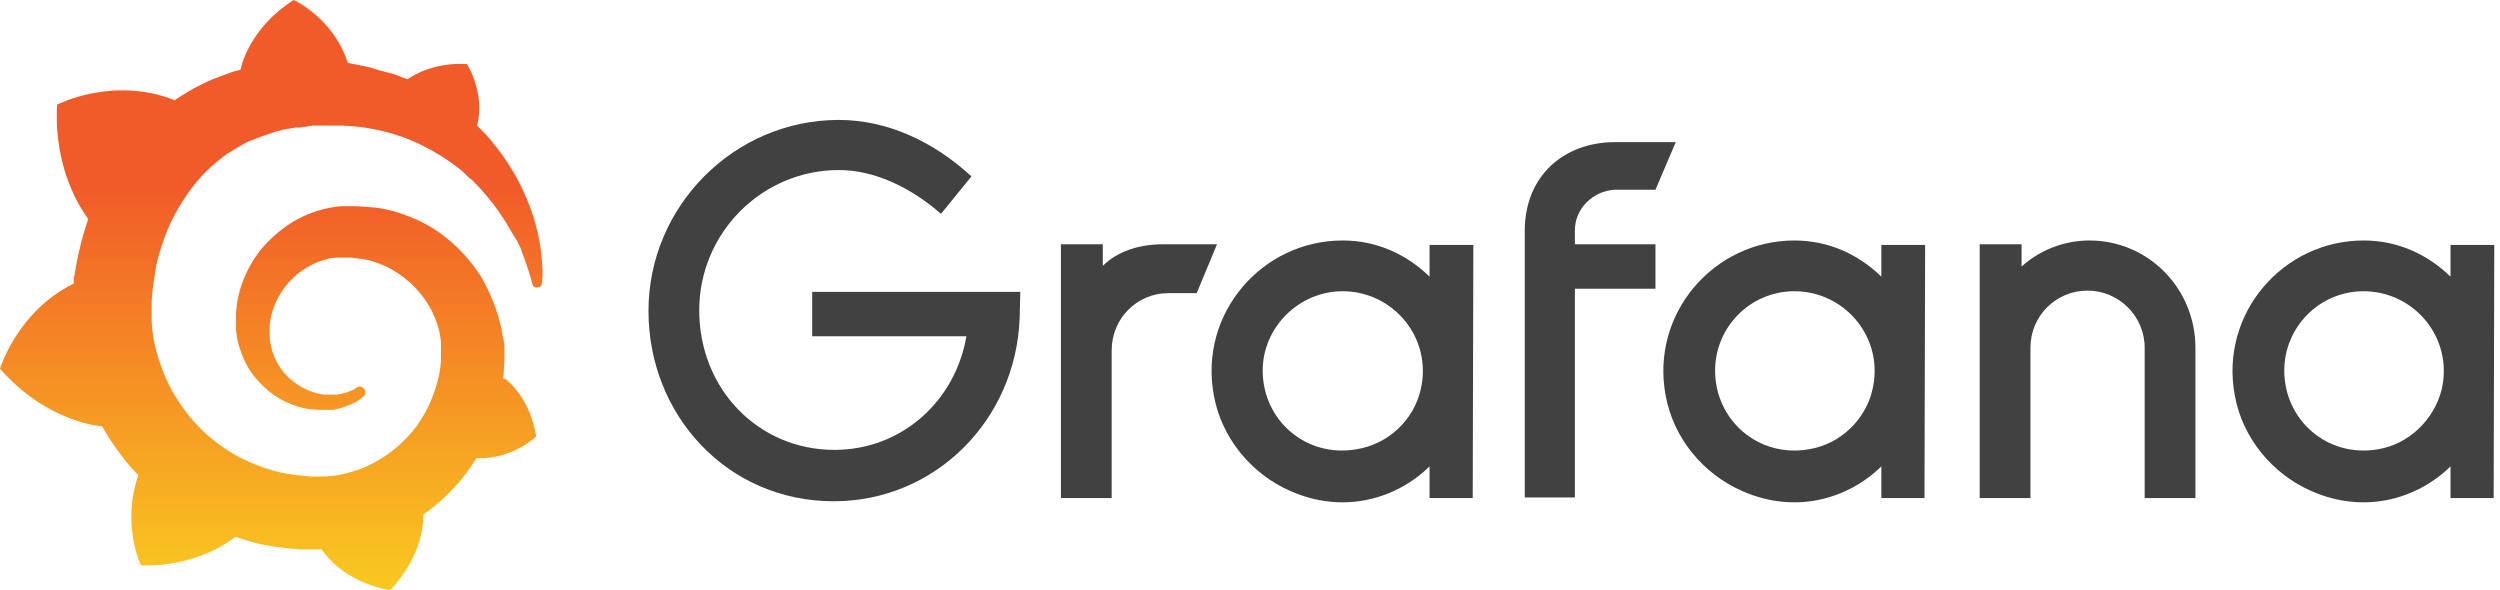
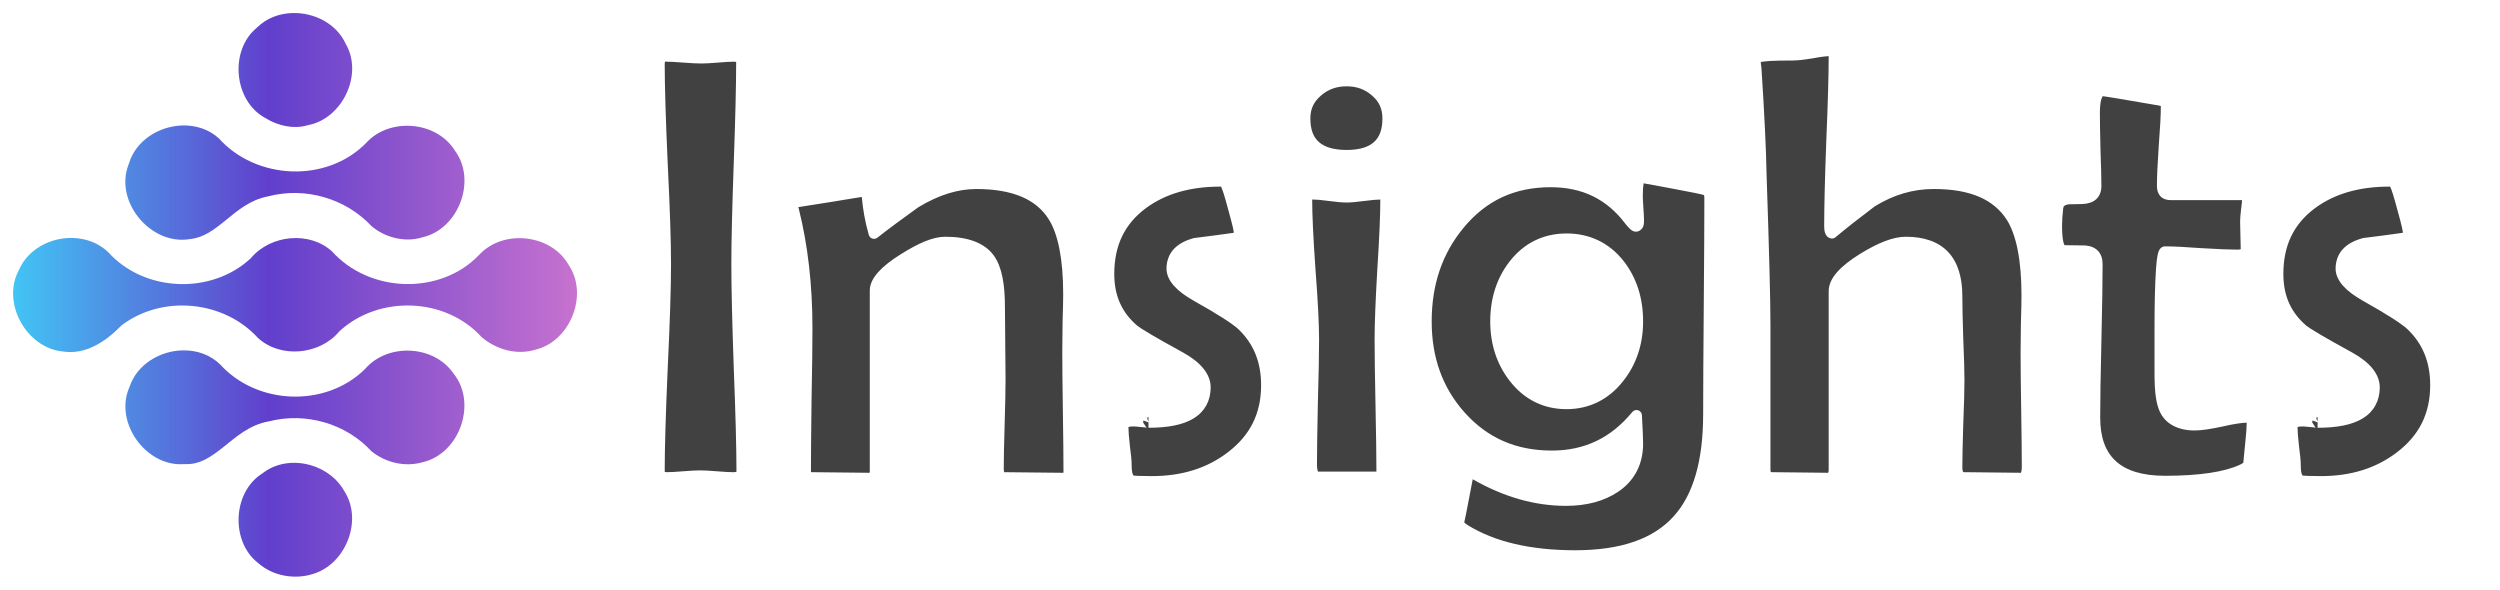
- <svg xmlns="http://www.w3.org/2000/svg" version="1.1" id="Layer_1" x="0px" y="0px" viewBox="0 0 394 92.9" style="enable-background:new 0 0 394 92.9;" xml:space="preserve">
-   <style type="text/css">
+ <svg xmlns="http://www.w3.org/2000/svg" xmlns:xlink="http://www.w3.org/1999/xlink" version="1.1" id="Layer_1" x="0px" y="0px" viewBox="0 0 394 92.9" style="enable-background:new 0 0 394 92.9;" xml:space="preserve">
+   <defs id="defs8">
+     <linearGradient xlink:href="#linearGradient2" id="linearGradient4" x1="13.411" y1="182.5" x2="337.589" y2="182.5" gradientUnits="userSpaceOnUse" />
+     <linearGradient id="linearGradient2">
+       <stop style="stop-color:#41c9f6;stop-opacity:1;" offset="0" id="stop3" />
+       <stop style="stop-color:#613fcc;stop-opacity:1;" offset="0.455" id="stop4" />
+       <stop style="stop-color:#c973cf;stop-opacity:1;" offset="1" id="stop5" />
+     </linearGradient>
+   </defs>
+   <style type="text/css" id="style1">
	.st0{fill:#414142;}
	.st1{fill:url(#SVGID_1_);}
</style>
-   <g>
-     <path class="st0" d="M160.7,50.1C160.1,66.3,147.3,79,131.4,79c-16.8,0-29.2-13.6-29.2-30c0-16.5,13.5-30.1,30-30.1   c7.4,0,14.7,3.2,20.9,8.9l-4.8,5.9c-4.7-4.1-10.4-6.9-16.1-6.9c-12.1,0-22,9.9-22,22.1c0,12.4,9.3,22,21.3,22   c10.7,0,19.1-7.8,20.8-17.9h-24.3V46h32.8L160.7,50.1L160.7,50.1z" />
-     <path class="st0" d="M188.6,46.2h-4.5c-4.9,0-8.9,4-8.9,9v23.3h-8v-40h6.6v3.4c2.2-2.2,5.6-3.4,9.4-3.4h8.6L188.6,46.2z" />
-     <path class="st0" d="M232.1,78.5h-6.8v-5c-5.2,5.1-13.5,7.6-21.9,3.9c-6.2-2.7-10.9-8.4-12.1-15.1c-2.4-12.9,7.6-24.4,20.3-24.4   c5.4,0,10.1,2.2,13.7,5.7v-5h6.9L232.1,78.5L232.1,78.5z M223.9,61.4c1.9-8.1-4.3-15.5-12.3-15.5c-6.9,0-12.6,5.7-12.6,12.5   c0,7.8,6.8,13.8,14.8,12.4C218.8,70,222.8,66.2,223.9,61.4z" />
-     <path class="st0" d="M248.2,36.3v2.2h12.7v7h-12.7v32.9h-7.9v-42c0-8.8,6.3-14,14.2-14h9.6l-3.2,7.5h-6.4   C251,30.1,248.2,32.9,248.2,36.3z" />
-     <path class="st0" d="M303.3,78.5h-6.8v-5c-5.2,5.1-13.5,7.6-21.9,3.9c-6.2-2.7-10.9-8.4-12.1-15.1c-2.4-12.9,7.6-24.4,20.3-24.4   c5.4,0,10.1,2.2,13.7,5.7v-5h6.9L303.3,78.5L303.3,78.5z M295.1,61.4c1.9-8.1-4.3-15.5-12.3-15.5c-7,0-12.5,5.7-12.5,12.5   c0,7.8,6.8,13.8,14.8,12.4C290,70,294,66.2,295.1,61.4z" />
-     <path class="st0" d="M346,54.8v23.7h-8V54.8c0-5-4.1-9-9-9c-5,0-9,4-9,9v23.7h-8v-40h6.6V42c2.9-2.6,6.7-4.1,10.7-4.1   C338.6,37.9,346,45.5,346,54.8z" />
-     <path class="st0" d="M393,78.5h-6.8v-5c-5.2,5.1-13.5,7.6-21.9,3.9c-6.2-2.7-10.9-8.4-12.1-15.1c-2.4-12.9,7.6-24.4,20.3-24.4   c5.4,0,10.1,2.2,13.7,5.7v-5h6.9L393,78.5L393,78.5z M384.8,61.4c1.9-8.1-4.3-15.5-12.3-15.5c-7,0-12.5,5.7-12.5,12.5   c0,7.8,6.8,13.8,14.8,12.4C379.6,70,383.6,66.2,384.8,61.4z" />
+   <g id="g7">
+     <path id="text8" style="font-size:96.928px;font-family:'Berlin Sans FB';-inkscape-font-specification:'Berlin Sans FB, Normal';text-align:start;writing-mode:lr-tb;direction:ltr;text-anchor:start;fill:#414142;fill-opacity:1;fill-rule:evenodd;stroke-width:0.463;stroke-linecap:round;paint-order:stroke fill markers" d="m 288.199,8.854 c -0.511,0.019 -1.3,0.108 -2.488,0.334 a 0.854,0.854 0 0 1 -0.019,0.002 c -1.348,0.225 -2.365,0.344 -3.123,0.344 -1.506,0 -2.697,0.025 -3.562,0.07 -0.851,0.045 -1.426,0.148 -1.475,0.162 -0.005,0.014 -0.025,0.05 -0.025,0.191 0,-0.021 0.023,0.252 0.084,0.617 a 0.854,0.854 0 0 1 0.01,0.086 c 0.474,7.359 0.743,12.918 0.807,16.699 0.41,12.106 0.615,20.021 0.615,23.773 v 22.859 c 0,0.305 0.07,0.406 0.068,0.404 -0.001,-0.001 -0.03,0.02 0.166,0.02 0.987,0 2.457,0.015 4.416,0.047 1.954,0.032 3.419,0.049 4.387,0.049 0.135,0 0.048,0.02 0.055,0.01 0.007,-0.01 0.086,-0.175 0.086,-0.529 V 45.879 c 0,-1.049 0.502,-2.054 1.336,-3.002 0.834,-0.948 2.019,-1.875 3.562,-2.834 a 0.854,0.854 0 0 1 0.002,-0.002 c 2.875,-1.777 5.245,-2.73 7.266,-2.73 2.833,0 5.118,0.77 6.654,2.396 1.536,1.627 2.244,4.002 2.244,6.977 0,1.465 0.048,3.685 0.143,6.646 0.126,2.934 0.189,5.131 0.189,6.605 0,1.569 -0.063,3.879 -0.189,6.945 -0.094,3.051 -0.143,5.331 -0.143,6.826 0,0.413 0.091,0.614 0.123,0.656 0.032,0.042 7.6e-4,0.053 0.207,0.053 0.987,0 2.473,0.015 4.463,0.047 1.986,0.032 3.467,0.049 4.436,0.049 0.08,0 -0.043,0.074 0.002,-0.006 0.045,-0.08 0.139,-0.39 0.139,-0.893 0,-1.978 -0.033,-4.973 -0.096,-8.979 -0.063,-4.01 -0.094,-7.025 -0.094,-9.053 0,-0.987 0.015,-2.488 0.047,-4.51 a 0.854,0.854 0 0 1 0,-0.012 c 0.063,-2.046 0.094,-3.559 0.094,-4.52 0,-5.53 -0.82,-9.495 -2.281,-11.848 l -0.002,-0.002 c -2.058,-3.244 -5.774,-4.902 -11.535,-4.902 -3.273,0 -6.36,0.908 -9.326,2.75 -2.523,1.901 -4.586,3.525 -6.166,4.857 a 0.854,0.854 0 0 1 -0.656,0.195 c -0.262,-0.033 -0.526,-0.181 -0.688,-0.355 -0.161,-0.174 -0.243,-0.357 -0.301,-0.529 -0.115,-0.345 -0.139,-0.685 -0.139,-1.098 0,-2.987 0.109,-7.442 0.33,-13.379 a 0.854,0.854 0 0 1 0,-0.004 c 0.252,-5.957 0.379,-10.418 0.379,-13.359 0,-0.014 4.7e-4,-6.904e-4 0,-0.014 z M 104.994,9.721 c -0.328,-0.209 -0.191,0.532 -0.236,0.33 0,3.476 0.159,8.74 0.475,15.77 0.347,7.009 0.52,12.269 0.52,15.799 0,3.656 -0.172,9.105 -0.52,16.369 -0.315,7.217 -0.475,12.622 -0.475,16.193 0,0.208 0.031,0.198 0.019,0.188 -0.012,-0.011 0.047,0.047 0.311,0.047 0.52,0 1.379,-0.047 2.535,-0.141 1.18,-0.096 2.076,-0.143 2.719,-0.143 0.614,0 1.493,0.047 2.672,0.143 1.157,0.094 2.013,0.141 2.533,0.141 0.354,0 0.519,-0.079 0.529,-0.086 0.01,-0.007 -0.01,0.08 -0.01,-0.055 0,-3.606 -0.142,-9.043 -0.426,-16.295 a 0.854,0.854 0 0 1 0,-0.004 c -0.253,-7.262 -0.379,-12.709 -0.379,-16.357 0,-3.554 0.126,-8.861 0.379,-15.934 0.252,-7.063 0.379,-12.358 0.379,-15.871 0,-0.131 0.013,-0.043 0.025,-0.033 0.013,0.01 -0.102,-0.061 -0.402,-0.061 -0.52,0 -1.362,0.047 -2.486,0.141 -1.147,0.096 -2.009,0.145 -2.625,0.145 -0.674,0 -1.618,-0.049 -2.859,-0.145 -1.22,-0.094 -2.124,-0.141 -2.678,-0.141 z m 107.246,3.883 c -1.595,0 -2.881,0.459 -3.992,1.404 a 0.854,0.854 0 0 1 -0.004,0.004 c -1.192,0.998 -1.73,2.142 -1.73,3.654 0,1.779 0.472,2.944 1.357,3.727 0.885,0.783 2.302,1.24 4.369,1.24 2.034,0 3.421,-0.456 4.291,-1.236 0.87,-0.781 1.338,-1.948 1.338,-3.73 0,-1.523 -0.515,-2.649 -1.641,-3.609 a 0.854,0.854 0 0 1 -0.008,-0.008 c -1.113,-0.974 -2.391,-1.445 -3.98,-1.445 z m 119.172,1.561 c -0.131,0.031 -0.163,0.458 -0.195,0.316 -0.153,0.398 -0.275,1.188 -0.275,2.285 0,1.28 0.031,3.217 0.094,5.801 0.095,2.586 0.143,4.513 0.143,5.795 0,0.783 -0.266,1.543 -0.83,2.045 -0.564,0.502 -1.318,0.711 -2.164,0.748 a 0.854,0.854 0 0 1 -0.002,0 c -0.729,0.03 -1.474,0.045 -2.232,0.047 -0.324,0.061 -0.518,0.156 -0.613,0.242 -0.099,0.089 -0.149,0.169 -0.176,0.383 -0.122,0.978 -0.184,1.908 -0.184,2.783 0,1.176 0.089,2.058 0.223,2.58 0.062,0.242 0.131,0.382 0.174,0.451 1.053,0.027 2.118,0.043 3.199,0.043 a 0.854,0.854 0 0 1 0.062,0.002 c 0.788,0.058 1.513,0.321 2.018,0.861 0.504,0.54 0.715,1.283 0.715,2.072 0,2.695 -0.063,6.738 -0.189,12.137 -0.126,5.361 -0.189,9.38 -0.189,12.049 0,3.187 0.853,5.411 2.488,6.893 1.636,1.482 4.17,2.287 7.732,2.287 5.49,0 9.471,-0.635 11.844,-1.764 a 0.854,0.854 0 0 1 0.006,-0.002 c 0.384,-0.179 0.519,-0.346 0.496,-0.299 -0.006,0.009 -0.013,0.034 0,-0.061 0.019,-0.137 0.038,-0.348 0.053,-0.617 a 0.854,0.854 0 0 1 0.002,-0.014 c 0.034,-0.474 0.127,-1.432 0.285,-2.918 0.122,-1.161 0.18,-2.06 0.182,-2.701 -0.802,0.028 -2,0.19 -3.729,0.594 a 0.854,0.854 0 0 1 -0.012,0.002 c -1.922,0.417 -3.39,0.637 -4.488,0.637 -2.564,0 -4.562,-1.01 -5.461,-2.957 -2.4e-4,-5.07e-4 2.3e-4,-0.001 0,-0.002 -0.621,-1.323 -0.836,-3.272 -0.836,-6.035 v -7.053 c 0,-4.05 0.078,-7.202 0.238,-9.479 0.065,-0.919 0.141,-1.614 0.252,-2.139 0.055,-0.262 0.113,-0.479 0.225,-0.707 0.056,-0.114 0.124,-0.237 0.264,-0.369 0.14,-0.132 0.395,-0.275 0.68,-0.275 1.302,0 3.22,0.096 5.779,0.285 2.547,0.157 4.447,0.234 5.674,0.234 0.317,0 0.445,-0.06 0.473,-0.072 -3.8e-4,-0.456 -0.016,-1.162 -0.047,-2.123 -0.032,-0.982 -0.049,-1.711 -0.049,-2.205 0,-0.477 0.052,-1.107 0.148,-1.943 a 0.854,0.854 0 0 1 0.002,-0.027 c 0.103,-0.696 0.136,-1.113 0.152,-1.436 h -11.281 c -0.578,0 -1.175,-0.177 -1.582,-0.613 -0.407,-0.436 -0.549,-1.021 -0.549,-1.611 0,-1.427 0.095,-3.52 0.285,-6.307 a 0.854,0.854 0 0 1 0,-0.01 c 0.22,-2.766 0.33,-4.837 0.33,-6.18 0,-0.128 -0.006,-0.09 -0.01,-0.094 -0.004,-0.004 -0.088,-0.067 -0.336,-0.1 a 0.854,0.854 0 0 1 -0.035,-0.006 c -2.823,-0.489 -4.974,-0.856 -6.453,-1.1 -0.739,-0.122 -1.31,-0.213 -1.709,-0.273 -0.2,-0.03 -0.358,-0.052 -0.467,-0.066 -0.109,-0.014 -0.21,-0.016 -0.123,-0.016 z m -72.381,13.73 c -0.071,0.37 -0.125,1.029 -0.125,1.934 0,0.4 0.031,1.07 0.094,1.977 0.064,0.892 0.096,1.548 0.096,2 0,0.347 -0.019,0.651 -0.168,0.986 -0.149,0.335 -0.618,0.719 -1.064,0.719 -0.538,0 -0.769,-0.249 -1.014,-0.473 -0.245,-0.224 -0.483,-0.502 -0.754,-0.857 -2.919,-3.822 -6.734,-5.676 -11.721,-5.676 -5.684,0 -10.179,2.102 -13.729,6.41 a 0.854,0.854 0 0 1 0,0.002 c -3.343,4.043 -5.012,8.912 -5.012,14.742 0,5.726 1.721,10.456 5.18,14.34 3.608,4.033 8.117,6.01 13.75,6.01 5.171,0 9.322,-1.985 12.688,-6.078 a 0.854,0.854 0 0 1 1.514,0.496 c 0.126,2.308 0.188,3.781 0.188,4.496 0,3.22 -1.353,5.854 -3.924,7.57 -2.218,1.501 -4.99,2.229 -8.24,2.229 -4.927,0 -9.832,-1.409 -14.672,-4.184 a 0.854,0.854 0 0 1 -0.014,-0.008 c -0.473,2.506 -0.828,4.345 -1.066,5.52 -0.119,0.588 -0.207,1.005 -0.271,1.275 -9.4e-4,0.004 -0.003,0.006 -0.004,0.01 0.097,0.102 0.286,0.26 0.572,0.443 0.001,7.39e-4 0.003,0.001 0.004,0.002 4.241,2.604 9.865,3.941 16.918,3.941 7.27,0 12.382,-1.838 15.551,-5.393 a 0.854,0.854 0 0 1 0.002,-0.004 c 3.018,-3.344 4.607,-8.653 4.607,-16.041 0,-3.791 0.033,-9.471 0.096,-17.045 0.063,-7.603 0.094,-13.296 0.094,-17.078 0,-0.237 -0.045,-0.364 -0.065,-0.4 -0.019,-0.036 0.011,-0.01 -0.031,-0.025 a 0.854,0.854 0 0 1 -0.06,-0.023 c 0.083,0.037 -0.097,-0.03 -0.328,-0.086 -0.231,-0.055 -0.558,-0.127 -0.975,-0.213 -0.833,-0.171 -2.026,-0.4 -3.568,-0.684 a 0.854,0.854 0 0 1 -0.008,-0.002 c -1.544,-0.299 -2.741,-0.523 -3.584,-0.672 -0.405,-0.071 -0.718,-0.124 -0.955,-0.16 z m -66.717,0.516 c -4.785,0 -8.654,1.14 -11.705,3.383 -3.368,2.505 -5,5.872 -5,10.389 0,3.423 1.183,6.062 3.629,8.154 0.188,0.16 0.977,0.681 2.186,1.391 1.21,0.71 2.88,1.651 5.006,2.816 a 0.854,0.854 0 0 1 0.004,0.002 c 2.745,1.521 4.367,3.361 4.367,5.525 0,2.062 -0.935,3.798 -2.643,4.846 -1.707,1.048 -4.087,1.498 -7.156,1.498 v -0.854 c -0.003,-0.001 -0.803,-0.285 -0.803,-0.285 0,0 -0.051,0.285 -0.051,0.285 0,0 0.5,0.777 0.5,0.777 -6e-5,-2.8e-5 0.129,0.047 0.129,0.047 -2.4e-4,-6.8e-5 0.06,0.013 0.072,0.016 -0.004,-4.19e-4 -0.003,4.59e-4 -0.008,0 -0.051,-0.005 -0.138,-0.014 -0.256,-0.025 -0.235,-0.023 -0.597,-0.058 -1.086,-0.105 a 0.854,0.854 0 0 1 -0.023,-0.002 c -0.704,-0.088 -1.216,-0.07 -1.453,-0.016 a 0.854,0.854 0 0 1 -0.006,0.002 c -0.139,0.031 -0.154,0.049 -0.176,0.061 0.004,0.601 0.071,1.559 0.223,2.891 0.19,1.395 0.289,2.452 0.289,3.219 0,0.588 0.069,1.023 0.154,1.27 0.079,0.228 0.129,0.244 0.148,0.254 0.017,0.003 -0.003,-0.001 0.082,0.008 0.137,0.015 0.34,0.03 0.598,0.041 0.514,0.023 1.248,0.035 2.188,0.035 4.74,0 8.681,-1.239 11.932,-3.707 a 0.854,0.854 0 0 1 0,-0.002 c 3.574,-2.703 5.295,-6.155 5.295,-10.629 0,-3.656 -1.188,-6.537 -3.611,-8.844 -0.852,-0.799 -3.26,-2.363 -7.027,-4.467 a 0.854,0.854 0 0 1 -0.006,-0.004 c -1.33,-0.755 -2.36,-1.518 -3.092,-2.34 -0.732,-0.822 -1.174,-1.743 -1.174,-2.709 0,-1.168 0.384,-2.243 1.135,-3.062 0.751,-0.82 1.819,-1.378 3.139,-1.738 a 0.854,0.854 0 0 1 0.121,-0.023 c 2.041,-0.251 4.066,-0.518 6.076,-0.801 0.001,-2.1e-4 6.3e-4,2.12e-4 0.002,0 0.099,-0.016 0.086,-0.02 0.137,-0.037 -0.019,-0.149 -0.045,-0.386 -0.162,-0.889 -0.145,-0.626 -0.368,-1.477 -0.666,-2.543 a 0.854,0.854 0 0 1 -0.004,-0.012 c -0.282,-1.066 -0.519,-1.914 -0.711,-2.535 -0.192,-0.621 -0.363,-1.047 -0.398,-1.113 a 0.854,0.854 0 0 1 -0.023,-0.047 c -0.084,-0.182 0.007,-0.119 -0.17,-0.119 z m 184.248,0 c -4.785,0 -8.652,1.139 -11.703,3.383 -3.368,2.505 -5.002,5.872 -5.002,10.389 0,3.423 1.185,6.062 3.631,8.154 0.188,0.16 0.977,0.681 2.186,1.391 1.21,0.71 2.88,1.651 5.006,2.816 a 0.854,0.854 0 0 1 0.004,0.002 c 2.745,1.521 4.367,3.361 4.367,5.525 0,2.062 -0.935,3.798 -2.643,4.846 -1.707,1.048 -4.087,1.498 -7.156,1.498 v -0.854 c -0.003,-0.001 -0.803,-0.285 -0.803,-0.285 0,0 -0.051,0.285 -0.051,0.285 0,0 0.5,0.777 0.5,0.777 -6e-5,-2.8e-5 0.129,0.047 0.129,0.047 -2.4e-4,-6.8e-5 0.06,0.013 0.072,0.016 -0.004,-4.19e-4 -0.003,4.59e-4 -0.008,0 -0.051,-0.005 -0.138,-0.014 -0.256,-0.025 -0.235,-0.023 -0.597,-0.058 -1.086,-0.105 a 0.854,0.854 0 0 1 -0.023,-0.002 c -0.704,-0.088 -1.218,-0.07 -1.455,-0.016 a 0.854,0.854 0 0 1 -0.006,0.002 c -0.139,0.031 -0.154,0.049 -0.176,0.061 0.004,0.601 0.071,1.559 0.223,2.891 0.19,1.394 0.291,2.451 0.291,3.219 0,0.588 0.069,1.023 0.154,1.27 0.079,0.228 0.129,0.244 0.148,0.254 0.017,0.003 -0.003,-0.001 0.082,0.008 0.137,0.015 0.34,0.03 0.598,0.041 0.514,0.023 1.248,0.035 2.188,0.035 4.74,0 8.681,-1.239 11.932,-3.707 a 0.854,0.854 0 0 1 0,-0.002 c 3.574,-2.703 5.293,-6.155 5.293,-10.629 0,-3.656 -1.188,-6.537 -3.611,-8.844 -0.852,-0.799 -3.258,-2.363 -7.025,-4.467 a 0.854,0.854 0 0 1 -0.006,-0.004 c -1.33,-0.755 -2.36,-1.518 -3.092,-2.34 -0.732,-0.822 -1.174,-1.743 -1.174,-2.709 0,-1.168 0.384,-2.243 1.135,-3.062 0.751,-0.82 1.819,-1.378 3.139,-1.738 a 0.854,0.854 0 0 1 0.121,-0.023 c 2.041,-0.251 4.066,-0.518 6.076,-0.801 0.001,-2.11e-4 6.2e-4,2.13e-4 0.002,0 0.1,-0.016 0.087,-0.02 0.137,-0.037 -0.019,-0.15 -0.048,-0.388 -0.164,-0.891 -0.145,-0.626 -0.366,-1.476 -0.664,-2.541 a 0.854,0.854 0 0 1 -0.004,-0.012 c -0.282,-1.066 -0.519,-1.914 -0.711,-2.535 -0.192,-0.621 -0.363,-1.047 -0.398,-1.113 a 0.854,0.854 0 0 1 -0.023,-0.047 c -0.083,-0.18 0.006,-0.119 -0.172,-0.119 z m -222.727,0.379 c -2.901,0 -5.94,0.947 -9.146,2.898 -2.654,1.905 -4.801,3.5 -6.416,4.773 a 0.854,0.854 0 0 1 -1.35,-0.436 c -0.573,-2.006 -0.935,-4.001 -1.102,-5.984 -0.227,0.034 -0.489,0.075 -0.865,0.135 -0.887,0.141 -2.184,0.353 -3.887,0.637 a 0.854,0.854 0 0 1 -0.006,0.002 c -3.275,0.52 -4.884,0.775 -5.248,0.828 0.014,0.064 0.01,0.052 0.055,0.188 a 0.854,0.854 0 0 1 0.018,0.062 c 1.439,5.756 2.154,12.028 2.154,18.809 0,2.535 -0.046,6.291 -0.141,11.279 -0.063,4.981 -0.096,8.717 -0.096,11.201 0,0.233 0.051,0.268 0.025,0.24 -0.026,-0.028 -0.06,-0.006 0.115,-0.006 1.018,0 2.535,0.015 4.557,0.047 2.018,0.032 3.531,0.049 4.531,0.049 3.7e-4,-0.007 0.045,-0.075 0.045,-0.33 V 45.785 c 0,-1.017 0.506,-1.979 1.33,-2.9 0.824,-0.921 1.993,-1.836 3.518,-2.793 2.869,-1.805 5.137,-2.781 7.033,-2.781 3.555,0 6.228,0.945 7.701,3.008 a 0.854,0.854 0 0 1 0.004,0.006 c 1.228,1.749 1.715,4.432 1.715,8.111 0,1.255 0.015,3.146 0.047,5.668 0.032,2.493 0.049,4.373 0.049,5.643 0,1.595 -0.048,3.966 -0.143,7.125 -0.095,3.151 -0.143,5.497 -0.143,7.025 0,0.331 0.058,0.474 0.076,0.52 1.048,5.08e-4 2.555,0.016 4.574,0.047 2.081,0.032 3.64,0.049 4.672,0.049 0.158,0 0.11,-0.018 0.078,0.018 -0.032,0.035 0.016,0.01 0.016,-0.207 0,-2.105 -0.033,-5.257 -0.096,-9.451 -0.063,-4.199 -0.094,-7.356 -0.094,-9.479 0,-1.018 0.015,-2.537 0.047,-4.559 a 0.854,0.854 0 0 1 0,-0.014 c 0.063,-2.015 0.096,-3.51 0.096,-4.469 0,-5.567 -0.827,-9.518 -2.281,-11.799 a 0.854,0.854 0 0 1 0,-0.002 c -1.99,-3.143 -5.677,-4.762 -11.443,-4.762 z m 53.104,1.656 c -0.143,0 -0.125,0.004 -0.139,0.008 0.002,2.422 0.171,6.07 0.516,10.957 0.379,4.929 0.57,8.633 0.57,11.137 0,2.225 -0.063,5.526 -0.189,9.916 -0.095,4.347 -0.143,7.608 -0.143,9.771 0,0.574 0.096,0.948 0.156,1.066 0.06,0.118 -0.069,0.021 -0.016,0.021 h 9.223 c -0.003,0.001 0.006,0.015 0.006,-0.141 0,-2.26 -0.048,-5.682 -0.143,-10.254 -0.095,-4.609 -0.143,-8.066 -0.143,-10.381 0,-2.494 0.141,-6.177 0.426,-11.076 a 0.854,0.854 0 0 1 0.002,-0.006 c 0.315,-4.913 0.473,-8.582 0.473,-10.975 0,-0.068 0.01,-0.021 0.006,-0.041 -0.528,0.002 -1.382,0.074 -2.543,0.227 l 0.004,-0.002 c -1.187,0.16 -2.091,0.244 -2.766,0.244 -0.674,0 -1.593,-0.082 -2.811,-0.242 a 0.854,0.854 0 0 1 -0.004,-0.002 c -1.149,-0.155 -1.997,-0.229 -2.486,-0.229 z m 39.943,5.346 c 3.661,0 6.746,1.487 9,4.346 a 0.854,0.854 0 0 1 0.002,0.004 c 2.047,2.617 3.068,5.829 3.068,9.518 0,3.604 -1.059,6.789 -3.166,9.432 -2.279,2.881 -5.33,4.391 -8.904,4.391 -3.604,0 -6.657,-1.511 -8.906,-4.396 l -0.002,-0.002 c -2.073,-2.642 -3.113,-5.824 -3.113,-9.424 0,-3.659 1.023,-6.853 3.068,-9.469 h -0.002 c 2.251,-2.889 5.321,-4.398 8.955,-4.398 z m -65.881,28.916 c -0.488,0.117 0.123,0.726 0,0.846 z m 184.25,0 c -0.488,0.117 0.123,0.726 0,0.846 z" />
  </g>
  <linearGradient id="SVGID_1_" gradientUnits="userSpaceOnUse" x1="42.81" y1="-19.822" x2="42.81" y2="65.074" gradientTransform="matrix(1 0 0 -1 0 94)">
-     <stop offset="0" style="stop-color:#FCEE1D" />
-     <stop offset="1" style="stop-color:#F15A29" />
+     <stop offset="0" style="stop-color:#FCEE1D" id="stop7" />
+     <stop offset="1" style="stop-color:#F15A29" id="stop8" />
  </linearGradient>
-   <path class="st1" d="M85.4,41c-0.1-1.6-0.4-3.4-0.9-5.3c-0.5-2-1.3-4.1-2.4-6.4c-1.1-2.2-2.6-4.6-4.5-6.9c-0.7-0.9-1.6-1.8-2.4-2.6  c1.3-5.2-1.6-9.7-1.6-9.7c-5-0.3-8.2,1.6-9.4,2.4c-0.2-0.1-0.4-0.2-0.6-0.2c-0.8-0.4-1.7-0.7-2.6-0.9s-1.8-0.5-2.8-0.8  c-0.9-0.2-1.9-0.4-2.9-0.6c-0.2,0-0.3-0.1-0.5-0.1c-2.2-7-8.5-9.9-8.5-9.9c-7,4.4-8.3,10.6-8.3,10.6s0,0.1-0.1,0.4  c-0.4,0.1-0.8,0.2-1.2,0.3c-0.5,0.2-1.1,0.4-1.6,0.6c-0.5,0.2-1.1,0.4-1.6,0.6c-1,0.4-2.1,1-3.1,1.5c-1,0.6-2,1.2-2.9,1.8  c-0.1-0.1-0.2-0.1-0.2-0.1c-9.7-3.7-18.3,0.8-18.3,0.8C8.4,26.8,13,33.3,13.9,34.5c-0.2,0.6-0.4,1.3-0.6,1.9  c-0.7,2.3-1.2,4.7-1.6,7.2c-0.1,0.3-0.1,0.7-0.1,1.1C2.7,49.1,0,58.1,0,58.1c7.5,8.6,16.1,9.1,16.1,9.1c0,0,0,0,0,0  c1.1,2,2.4,3.8,3.8,5.6c0.6,0.7,1.2,1.4,1.9,2.1c-2.7,7.8,0.4,14.2,0.4,14.2c8.3,0.3,13.8-3.6,14.9-4.5c0.8,0.3,1.7,0.5,2.5,0.8  c2.5,0.7,5.2,1,7.8,1.2c0.7,0,1.3,0,2,0h0.3l0.2,0l0.4,0l0.4,0l0,0c3.9,5.6,10.8,6.4,10.8,6.4c4.9-5.2,5.2-10.3,5.2-11.4l0,0  c0,0,0,0,0-0.1c0-0.1,0-0.2,0-0.2l0,0c0-0.1,0-0.2,0-0.2c1-0.7,2-1.5,2.9-2.3c2-1.8,3.7-3.8,5.1-6c0.1-0.2,0.3-0.4,0.4-0.6  c5.5,0.3,9.4-3.4,9.4-3.4c-0.9-5.8-4.2-8.6-4.9-9.1l0,0c0,0,0,0-0.1,0s-0.1,0-0.1,0l0,0c0,0-0.1,0-0.1-0.1c0-0.3,0.1-0.7,0.1-1  c0-0.6,0.1-1.2,0.1-1.9v-0.5v-0.2v-0.1c0-0.2,0-0.1,0-0.2l0-0.4l0-0.5c0-0.2,0-0.3,0-0.5c0-0.2,0-0.3-0.1-0.5l-0.1-0.5l-0.1-0.5  c-0.1-0.6-0.2-1.3-0.4-1.9c-0.6-2.5-1.6-4.8-2.8-7c-1.3-2.1-2.9-4-4.7-5.6c-1.8-1.6-3.8-2.9-5.9-3.8s-4.3-1.6-6.5-1.8  c-1.1-0.1-2.2-0.2-3.3-0.2l-0.4,0h-0.1c0,0-0.2,0-0.1,0l-0.2,0l-0.4,0c-0.2,0-0.3,0-0.5,0c-0.6,0-1.1,0.1-1.7,0.2  c-2.2,0.4-4.3,1.2-6.1,2.3c-1.8,1.1-3.4,2.5-4.7,4c-1.3,1.5-2.3,3.3-3,5s-1.1,3.6-1.2,5.4c0,0.4,0,0.9,0,1.3c0,0.1,0,0.2,0,0.3  l0,0.4c0,0.2,0,0.4,0,0.6c0.1,0.9,0.2,1.8,0.5,2.6c0.5,1.7,1.2,3.2,2.2,4.5c1,1.3,2.1,2.3,3.3,3.2c1.2,0.8,2.5,1.4,3.8,1.8  c1.3,0.4,2.5,0.5,3.8,0.5c0.2,0,0.3,0,0.5,0c0.1,0,0.2,0,0.2,0s0.2,0,0.2,0c0.1,0,0.2,0,0.4,0c0,0,0.1,0,0.1,0l0.1,0  c0.1,0,0.2,0,0.2,0c0.2,0,0.3-0.1,0.4-0.1c0.1,0,0.3-0.1,0.4-0.1c0.3-0.1,0.5-0.1,0.8-0.2c0.5-0.2,1-0.4,1.5-0.6  c0.5-0.2,0.9-0.5,1.3-0.8c0.1-0.1,0.2-0.2,0.3-0.2c0.4-0.3,0.5-0.9,0.2-1.3c-0.3-0.4-0.8-0.5-1.2-0.2c-0.1,0-0.2,0.1-0.3,0.2  c-0.3,0.2-0.7,0.3-1.1,0.5c-0.4,0.1-0.8,0.2-1.2,0.3c-0.2,0-0.4,0.1-0.6,0.1c-0.1,0-0.2,0-0.3,0c-0.1,0-0.2,0-0.3,0s-0.2,0-0.3,0  c-0.1,0-0.3,0-0.4,0c0,0-0.1,0,0,0h0l-0.1,0c-0.1,0-0.1,0-0.2,0c-0.1,0-0.2,0-0.3,0c-0.9-0.1-1.9-0.4-2.8-0.8  c-0.9-0.4-1.8-1-2.6-1.7s-1.5-1.6-2-2.5s-0.9-2-1.1-3.2c-0.1-0.6-0.1-1.2-0.1-1.7c0-0.2,0-0.3,0-0.5c0,0,0,0,0,0v-0.1l0-0.1  c0-0.1,0-0.2,0-0.2c0-0.3,0.1-0.6,0.1-0.9c0.4-2.5,1.7-4.9,3.6-6.7c0.5-0.5,1-0.9,1.5-1.2c0.5-0.4,1.1-0.7,1.7-1  c0.6-0.3,1.2-0.5,1.9-0.7c0.7-0.2,1.3-0.3,2-0.3c0.3,0,0.7,0,1,0c0.1,0,0.2,0,0.2,0l0.3,0l0.2,0c0.1,0,0,0,0,0h0.1l0.3,0  c0.7,0.1,1.5,0.2,2.2,0.3c1.4,0.3,2.8,0.8,4.2,1.6c2.6,1.5,4.8,3.7,6.2,6.4c0.7,1.4,1.2,2.8,1.4,4.3c0.1,0.4,0.1,0.8,0.1,1.1l0,0.3  l0,0.3c0,0.1,0,0.2,0,0.3c0,0.1,0,0.2,0,0.3v0.2l0,0.3c0,0.2,0,0.5,0,0.7c0,0.4-0.1,0.8-0.1,1.2c-0.1,0.4-0.1,0.8-0.2,1.2  c-0.1,0.4-0.2,0.8-0.3,1.2c-0.2,0.8-0.5,1.6-0.8,2.4c-0.6,1.5-1.4,3-2.4,4.4c-2,2.7-4.7,4.9-7.7,6.3c-1.5,0.7-3.2,1.2-4.8,1.5  c-0.8,0.1-1.7,0.2-2.5,0.2l-0.2,0h-0.1h-0.3h-0.4h-0.2c0.1,0,0,0,0,0h-0.1c-0.5,0-0.9,0-1.3-0.1c-1.8-0.1-3.6-0.4-5.3-0.9  s-3.4-1.2-5-2c-3.2-1.7-6-4-8.2-6.8c-1.1-1.4-2.1-2.9-2.9-4.5c-0.8-1.6-1.4-3.2-1.9-4.9c-0.5-1.7-0.8-3.4-0.9-5.2l0-0.3l0-0.1V50  v-0.1l0-0.3v-0.1v-0.1v-0.2l0-0.4v-0.1c0,0,0,0,0,0v-0.2c0-0.2,0-0.4,0-0.6c0-0.9,0.1-1.7,0.2-2.6c0.1-0.9,0.3-1.8,0.4-2.7  s0.4-1.8,0.6-2.6c0.5-1.7,1.1-3.4,1.8-4.9c1.5-3.1,3.4-5.9,5.6-8.1c0.6-0.6,1.2-1.1,1.8-1.6c0.6-0.5,1.2-1,1.9-1.4  c0.7-0.4,1.3-0.8,2-1.2c0.3-0.2,0.7-0.4,1-0.5c0.2-0.1,0.4-0.2,0.5-0.2s0.4-0.2,0.5-0.2c0.7-0.3,1.5-0.6,2.2-0.8  c0.2-0.1,0.4-0.1,0.6-0.2s0.4-0.1,0.6-0.2c0.4-0.1,0.8-0.2,1.2-0.3c0.2,0,0.4-0.1,0.6-0.1c0.2,0,0.4-0.1,0.6-0.1  c0.2,0,0.4-0.1,0.6-0.1l0.3,0l0.3,0c0.2,0,0.4-0.1,0.6-0.1c0.2,0,0.4,0,0.7-0.1c0.2,0,0.5-0.1,0.7-0.1c0.1,0,0.3,0,0.4,0l0.3,0  l0.1,0l0.2,0c0.2,0,0.4,0,0.7,0l0.3,0c0,0,0.1,0,0,0h0.1l0.1,0c0.2,0,0.4,0,0.6,0c0.8,0,1.5,0,2.2,0c1.5,0.1,3,0.2,4.4,0.5  c2.8,0.5,5.5,1.4,7.9,2.6c2.4,1.2,4.6,2.6,6.5,4.2c0.1,0.1,0.2,0.2,0.3,0.3c0.1,0.1,0.2,0.2,0.3,0.3c0.2,0.2,0.4,0.4,0.7,0.6  s0.4,0.4,0.6,0.6c0.2,0.2,0.4,0.4,0.6,0.6c0.8,0.9,1.5,1.7,2.2,2.6c1.3,1.7,2.4,3.5,3.3,5.1c0.1,0.1,0.1,0.2,0.2,0.3  c0.1,0.1,0.1,0.2,0.2,0.3c0.1,0.2,0.2,0.4,0.3,0.6c0.1,0.2,0.2,0.4,0.3,0.6c0.1,0.2,0.2,0.4,0.2,0.6c0.3,0.8,0.6,1.5,0.8,2.2  c0.4,1.1,0.7,2.1,0.9,3c0.1,0.3,0.4,0.6,0.8,0.5c0.4,0,0.7-0.3,0.7-0.7C85.6,43.4,85.5,42.3,85.4,41z" />
+   <path id="path1-5" style="fill:url(#linearGradient4);stroke-width:1.793" d="m 173.895,24.971 c -7.312,0.25 -14.33,2.865 -19.594,8.047 a 4.411,4.411 0 0 1 -0.281,0.256 c -15.361,12.717 -12.78,40.864 4.818,50.346 a 4.411,4.411 0 0 1 0.24,0.139 c 6.863,4.277 15.755,6.208 23.16,4 a 4.411,4.411 0 0 1 0.457,-0.111 c 19.21,-3.553 31.03,-28.269 21.225,-45.277 a 4.411,4.411 0 0 1 -0.184,-0.354 C 198.577,30.843 186.081,24.554 173.895,24.971 Z M 111.852,87.84 C 98.988,88.435 86.388,96.463 82.639,109.09 a 4.411,4.411 0 0 1 -0.133,0.383 c -8.288,20.722 12.209,45.452 34.047,41.883 a 4.411,4.411 0 0 1 0.279,-0.035 c 7.467,-0.735 13.301,-5.143 19.859,-10.475 6.534,-5.312 13.692,-11.521 23.725,-13.398 20.811,-5.444 43.48,1.111 58.094,16.912 L 218.137,144 c 7.635,6.521 18.811,9.327 28.293,6.416 a 4.411,4.411 0 0 1 0.316,-0.084 c 20.06,-4.566 30.427,-31.624 18.236,-48.283 a 4.411,4.411 0 0 1 -0.182,-0.27 C 254.557,85.376 228.489,83.198 215.414,97.41 a 4.411,4.411 0 0 1 -0.092,0.096 C 193.132,120.216 153.526,118.31 132.684,94.783 l 0.322,0.328 C 127.164,89.761 119.57,87.483 111.852,87.84 Z M 51.137,150.701 c -12.354,-0.301 -24.894,6.228 -29.936,17.764 a 4.411,4.411 0 0 1 -0.15,0.314 c -9.787,18.31 4.362,43.595 24.883,45.418 a 4.411,4.411 0 0 1 0.246,0.027 c 11.976,1.745 23.15,-5.243 31.92,-14.277 a 4.411,4.411 0 0 1 0.502,-0.445 c 22.685,-17.172 57.003,-13.941 76.162,7.082 12.518,11.56 34.405,9.506 45.316,-3.457 a 4.411,4.411 0 0 1 0.395,-0.412 c 21.98,-20.151 59.109,-18.874 79.248,3.346 8.186,7.015 19.584,10.215 29.771,7.189 a 4.411,4.411 0 0 1 0.248,-0.066 c 19.61,-4.601 30.022,-30.748 18.66,-47.486 a 4.411,4.411 0 0 1 -0.162,-0.258 c -9.828,-16.876 -36.186,-19.713 -49.59,-5.539 l 0.002,-0.004 c -21.818,23.111 -61.717,21.651 -82.645,-1.859 l 0.299,0.305 c -12.527,-11.599 -34.347,-9.48 -45.324,3.449 a 4.411,4.411 0 0 1 -0.365,0.383 c -22.079,20.425 -59.592,18.834 -79.691,-3.672 l 0.223,0.232 c -5.432,-5.253 -12.599,-7.852 -20.012,-8.033 z m 61.836,62.834 c -12.839,0.143 -25.7,7.73 -29.9,20.148 a 4.411,4.411 0 0 1 -0.152,0.387 c -8.759,19.578 9.187,44.629 30.432,43.057 a 4.411,4.411 0 0 1 0.525,-0.008 c 8.336,0.376 14.492,-3.904 21.549,-9.52 7.036,-5.598 14.646,-12.521 25.428,-14.369 20.53,-5.25 43.109,1.092 57.496,16.857 l -0.43,-0.412 c 7.939,6.636 19.056,9.258 28.928,6.377 a 4.411,4.411 0 0 1 0.213,-0.057 c 20.412,-4.872 30.275,-32.79 17.199,-49.287 a 4.411,4.411 0 0 1 -0.178,-0.242 c -10.943,-15.927 -36.699,-17.192 -49.373,-2.615 a 4.411,4.411 0 0 1 -0.238,0.254 c -21.976,21.564 -60.298,19.999 -80.861,-2.736 l 0.172,0.18 c -5.629,-5.56 -13.105,-8.1 -20.809,-8.014 z m 62.637,62.863 c -6.602,-0.128 -13.067,1.746 -18.346,5.889 a 4.411,4.411 0 0 1 -0.34,0.242 c -16.425,10.541 -17.481,37.908 -2.078,49.877 a 4.411,4.411 0 0 1 0.195,0.162 c 8.046,7.035 20.022,9.233 30.293,6.014 a 4.411,4.411 0 0 1 0.082,-0.023 c 18.348,-5.367 28.122,-29.879 17.746,-46.125 a 4.411,4.411 0 0 1 -0.145,-0.242 c -5.333,-9.657 -16.405,-15.579 -27.408,-15.793 z" transform="matrix(0.2819325,0,0,0.2819325,-2.978799,-4.985383)" />
</svg>
